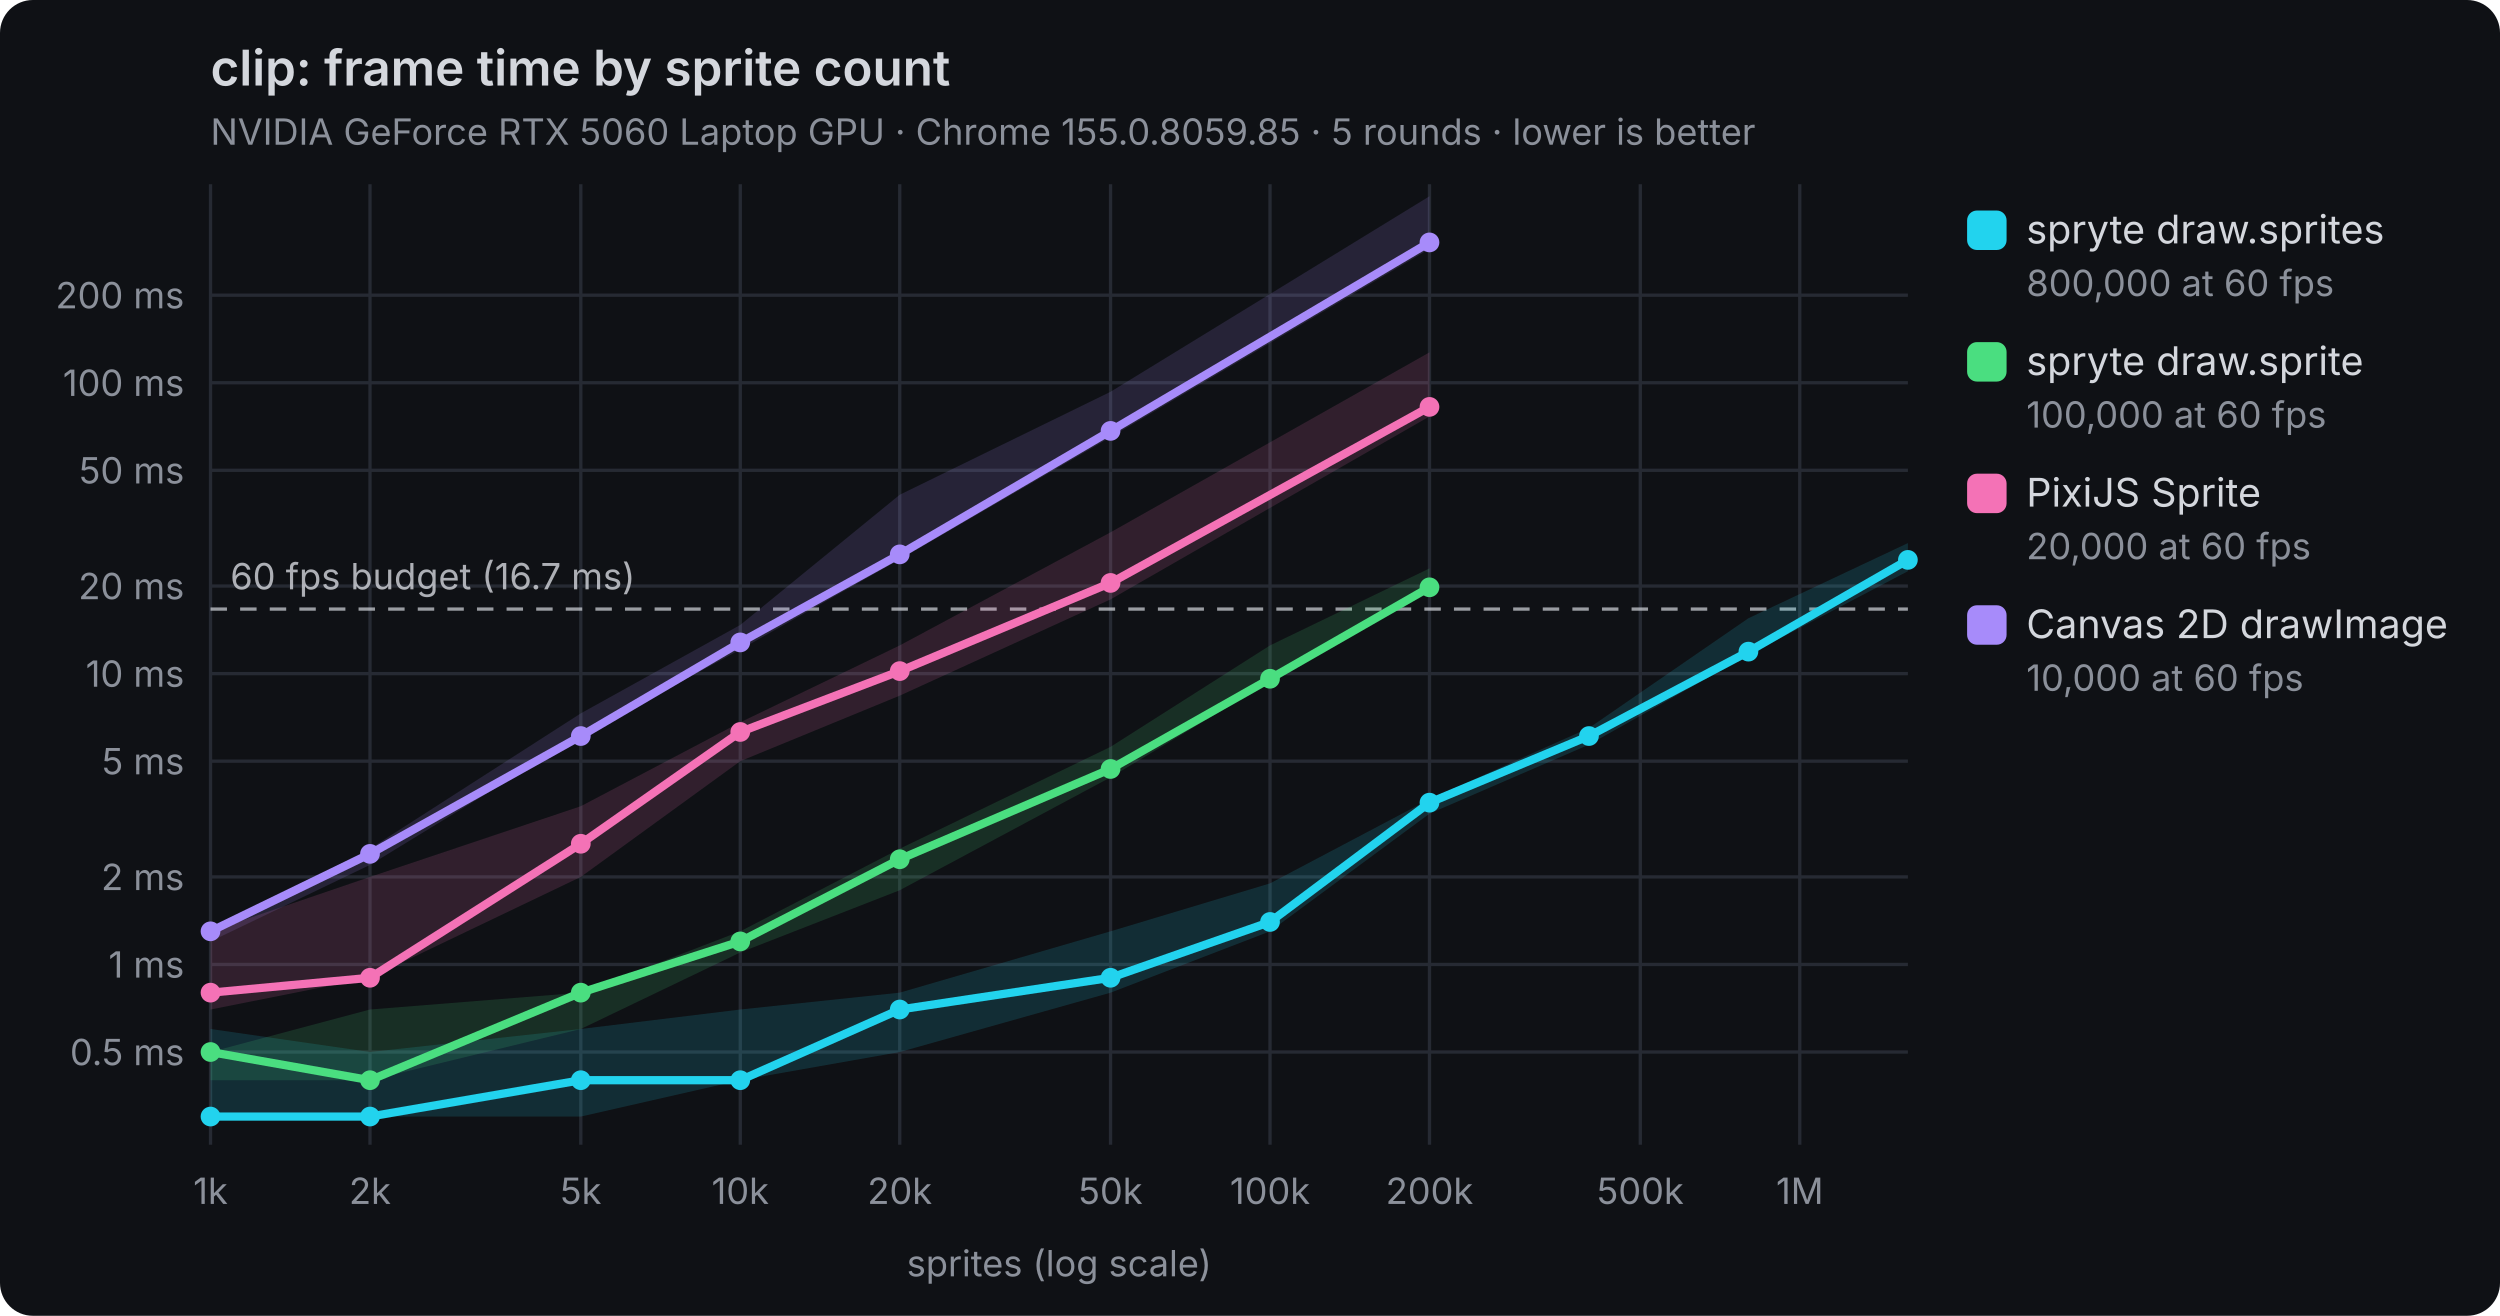
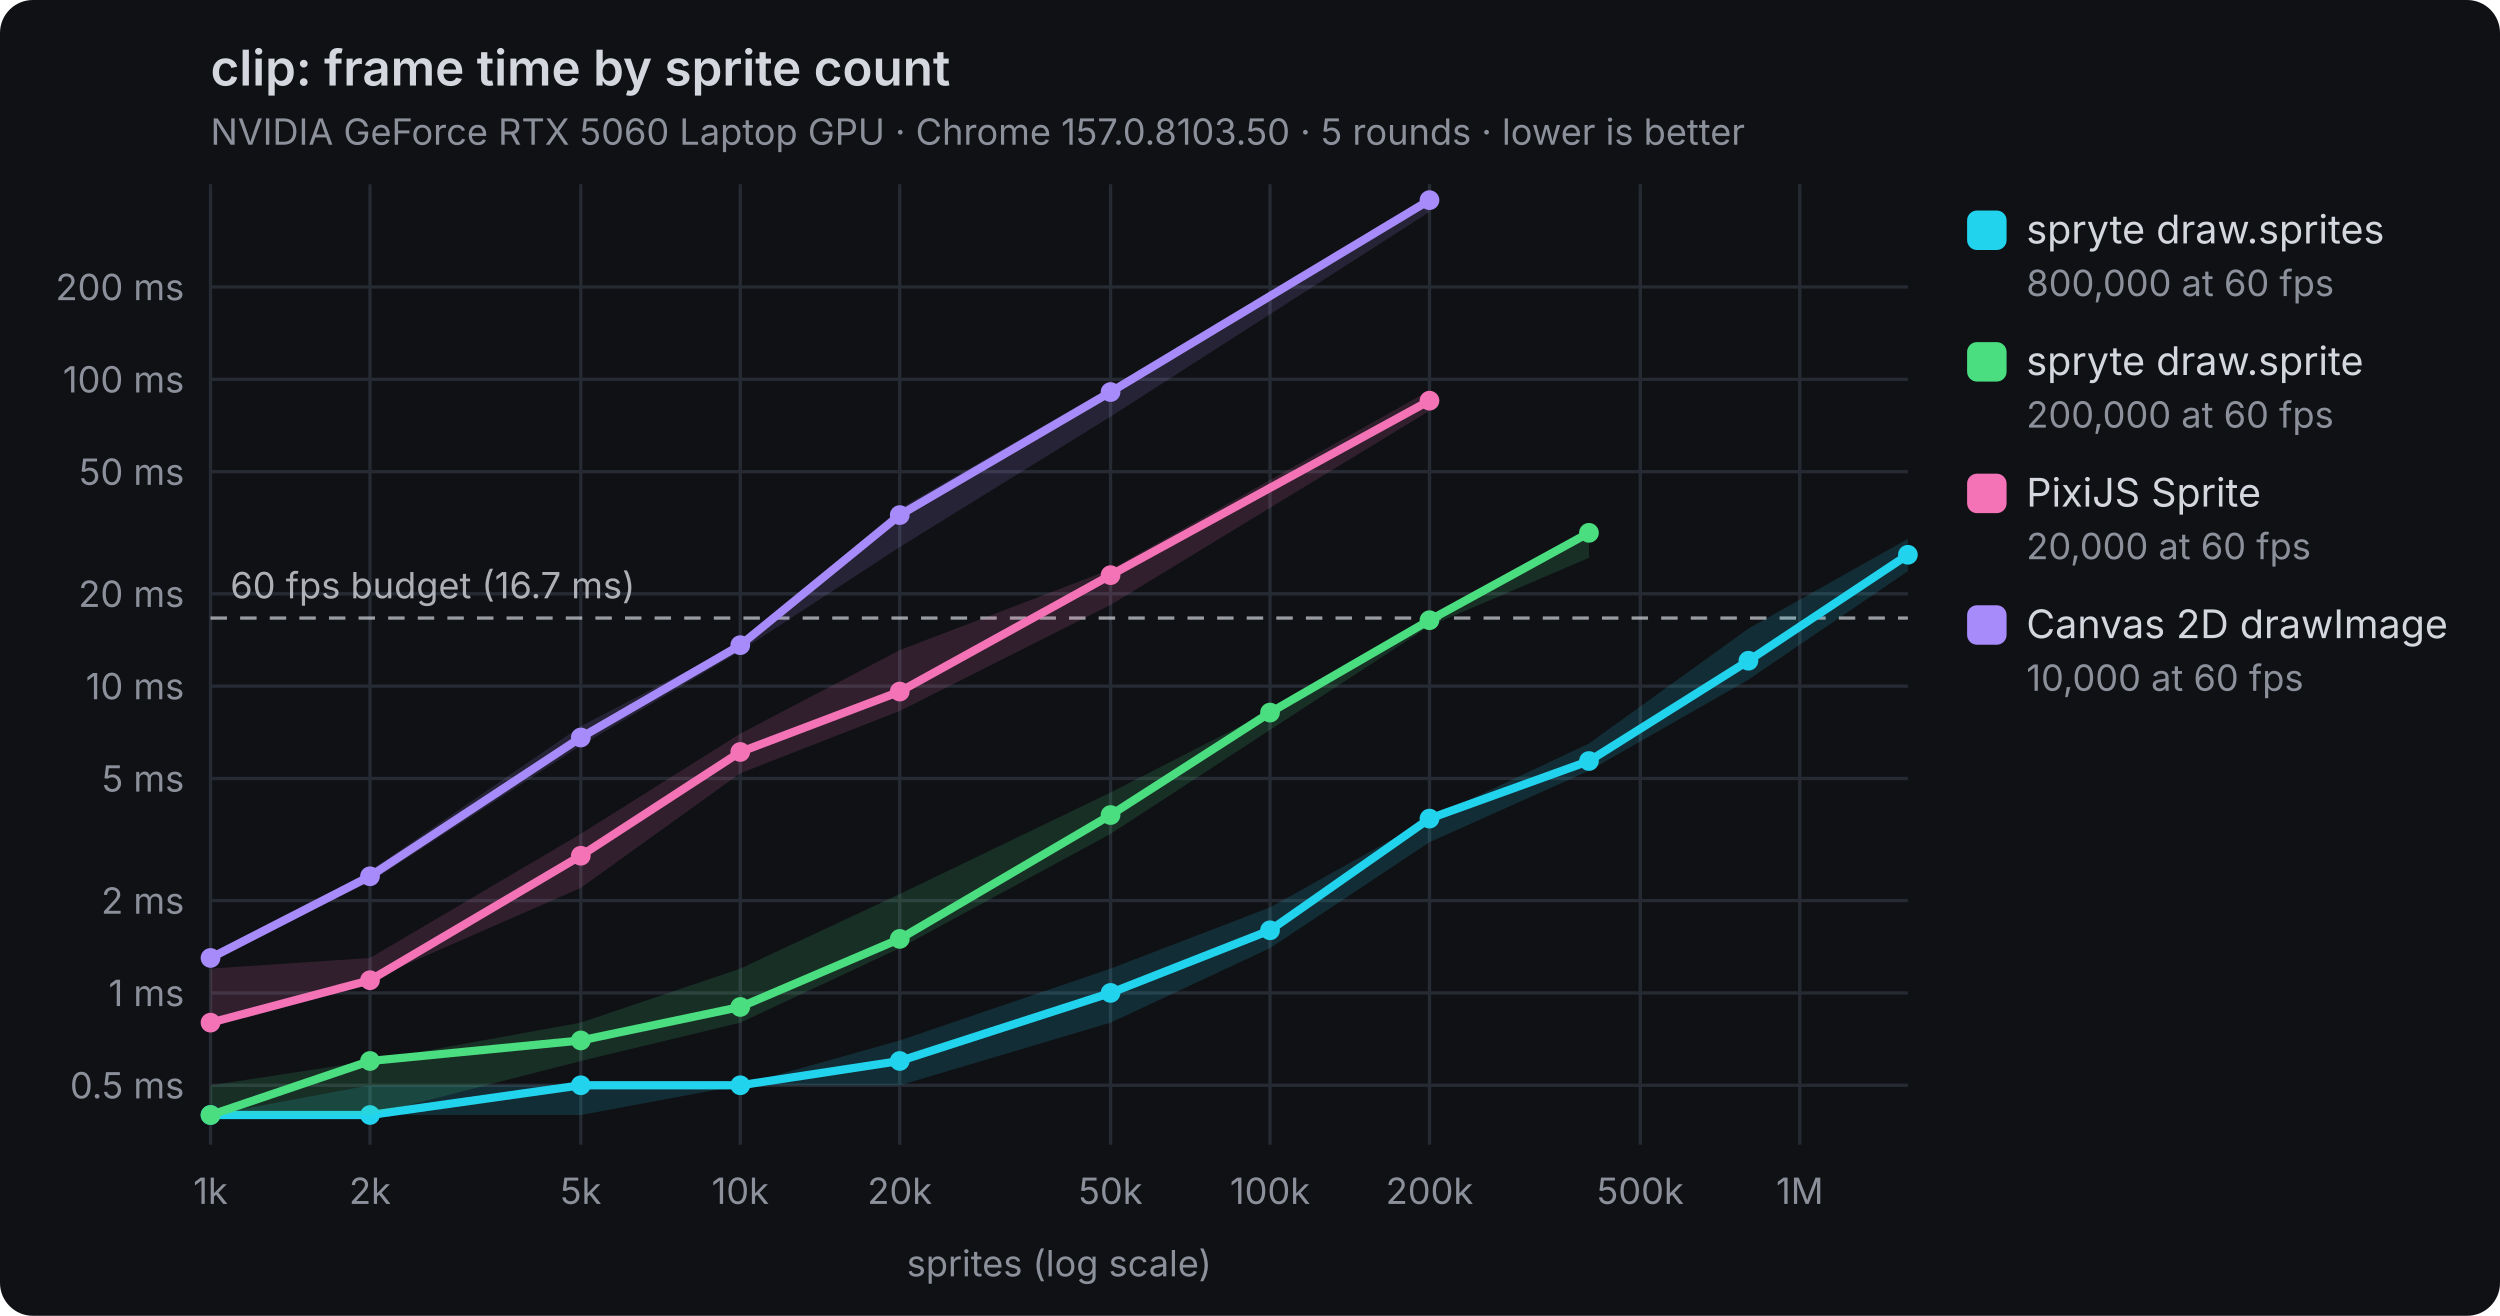
<svg xmlns="http://www.w3.org/2000/svg" viewBox="0 0 760 400" width="760" height="400" font-family="ui-sans-serif, system-ui, -apple-system, Segoe UI, sans-serif" role="img" aria-label="clip: frame time by count">
  <rect width="760" height="400" rx="10" fill="#0f1115" />
  <text x="64" y="26" fill="#d4d7dd" font-size="15" font-weight="600">clip: frame time by sprite count</text>
-   <text x="64" y="44" fill="#8b909a" font-size="11">NVIDIA GeForce RTX 5060 Laptop GPU · Chrome 155.0.8059.85 · 5 rounds · lower is better</text>
-   <line x1="64" x2="580" y1="319.815" y2="319.815" stroke="#262a33" />
-   <text x="56" y="323.815" fill="#8b909a" font-size="11" text-anchor="end">0.5 ms</text>
-   <line x1="64" x2="580" y1="293.197" y2="293.197" stroke="#262a33" />
-   <text x="56" y="297.197" fill="#8b909a" font-size="11" text-anchor="end">1 ms</text>
-   <line x1="64" x2="580" y1="266.58" y2="266.58" stroke="#262a33" />
-   <text x="56" y="270.58" fill="#8b909a" font-size="11" text-anchor="end">2 ms</text>
-   <line x1="64" x2="580" y1="231.393" y2="231.393" stroke="#262a33" />
-   <text x="56" y="235.393" fill="#8b909a" font-size="11" text-anchor="end">5 ms</text>
-   <line x1="64" x2="580" y1="204.776" y2="204.776" stroke="#262a33" />
-   <text x="56" y="208.776" fill="#8b909a" font-size="11" text-anchor="end">10 ms</text>
-   <line x1="64" x2="580" y1="178.158" y2="178.158" stroke="#262a33" />
-   <text x="56" y="182.158" fill="#8b909a" font-size="11" text-anchor="end">20 ms</text>
-   <line x1="64" x2="580" y1="142.971" y2="142.971" stroke="#262a33" />
-   <text x="56" y="146.971" fill="#8b909a" font-size="11" text-anchor="end">50 ms</text>
-   <line x1="64" x2="580" y1="116.354" y2="116.354" stroke="#262a33" />
-   <text x="56" y="120.354" fill="#8b909a" font-size="11" text-anchor="end">100 ms</text>
-   <line x1="64" x2="580" y1="89.736" y2="89.736" stroke="#262a33" />
-   <text x="56" y="93.736" fill="#8b909a" font-size="11" text-anchor="end">200 ms</text>
+   <text x="64" y="44" fill="#8b909a" font-size="11">NVIDIA GeForce RTX 5060 Laptop GPU · Chrome 157.0.8103.50 · 5 rounds · lower is better</text>
+   <line x1="64" x2="580" y1="329.923" y2="329.923" stroke="#262a33" />
+   <text x="56" y="333.923" fill="#8b909a" font-size="11" text-anchor="end">0.5 ms</text>
+   <line x1="64" x2="580" y1="301.848" y2="301.848" stroke="#262a33" />
+   <text x="56" y="305.848" fill="#8b909a" font-size="11" text-anchor="end">1 ms</text>
+   <line x1="64" x2="580" y1="273.772" y2="273.772" stroke="#262a33" />
+   <text x="56" y="277.772" fill="#8b909a" font-size="11" text-anchor="end">2 ms</text>
+   <line x1="64" x2="580" y1="236.658" y2="236.658" stroke="#262a33" />
+   <text x="56" y="240.658" fill="#8b909a" font-size="11" text-anchor="end">5 ms</text>
+   <line x1="64" x2="580" y1="208.582" y2="208.582" stroke="#262a33" />
+   <text x="56" y="212.582" fill="#8b909a" font-size="11" text-anchor="end">10 ms</text>
+   <line x1="64" x2="580" y1="180.507" y2="180.507" stroke="#262a33" />
+   <text x="56" y="184.507" fill="#8b909a" font-size="11" text-anchor="end">20 ms</text>
+   <line x1="64" x2="580" y1="143.393" y2="143.393" stroke="#262a33" />
+   <text x="56" y="147.393" fill="#8b909a" font-size="11" text-anchor="end">50 ms</text>
+   <line x1="64" x2="580" y1="115.317" y2="115.317" stroke="#262a33" />
+   <text x="56" y="119.317" fill="#8b909a" font-size="11" text-anchor="end">100 ms</text>
+   <line x1="64" x2="580" y1="87.242" y2="87.242" stroke="#262a33" />
+   <text x="56" y="91.242" fill="#8b909a" font-size="11" text-anchor="end">200 ms</text>
  <line x1="64" x2="64" y1="56" y2="348" stroke="#262a33" />
  <text x="64" y="366" fill="#8b909a" font-size="11" text-anchor="middle">1k</text>
  <line x1="112.479" x2="112.479" y1="56" y2="348" stroke="#262a33" />
  <text x="112.479" y="366" fill="#8b909a" font-size="11" text-anchor="middle">2k</text>
  <line x1="176.564" x2="176.564" y1="56" y2="348" stroke="#262a33" />
  <text x="176.564" y="366" fill="#8b909a" font-size="11" text-anchor="middle">5k</text>
  <line x1="225.043" x2="225.043" y1="56" y2="348" stroke="#262a33" />
  <text x="225.043" y="366" fill="#8b909a" font-size="11" text-anchor="middle">10k</text>
  <line x1="273.521" x2="273.521" y1="56" y2="348" stroke="#262a33" />
  <text x="273.521" y="366" fill="#8b909a" font-size="11" text-anchor="middle">20k</text>
  <line x1="337.607" x2="337.607" y1="56" y2="348" stroke="#262a33" />
  <text x="337.607" y="366" fill="#8b909a" font-size="11" text-anchor="middle">50k</text>
  <line x1="386.085" x2="386.085" y1="56" y2="348" stroke="#262a33" />
  <text x="386.085" y="366" fill="#8b909a" font-size="11" text-anchor="middle">100k</text>
  <line x1="434.564" x2="434.564" y1="56" y2="348" stroke="#262a33" />
  <text x="434.564" y="366" fill="#8b909a" font-size="11" text-anchor="middle">200k</text>
  <line x1="498.649" x2="498.649" y1="56" y2="348" stroke="#262a33" />
  <text x="498.649" y="366" fill="#8b909a" font-size="11" text-anchor="middle">500k</text>
  <line x1="547.128" x2="547.128" y1="56" y2="348" stroke="#262a33" />
  <text x="547.128" y="366" fill="#8b909a" font-size="11" text-anchor="middle">1M</text>
  <text x="322" y="388" fill="#8b909a" font-size="11" text-anchor="middle">sprites (log scale)</text>
-   <line x1="64" x2="580" y1="185.159" y2="185.159" stroke="#d4d7dd" stroke-dasharray="5 4" opacity="0.7" />
-   <text x="70" y="179.159" fill="#d4d7dd" font-size="11" opacity="0.8">60 fps budget (16.7 ms)</text>
-   <polygon points="64,339.431 112.479,339.431 176.564,339.431 225.043,328.384 273.521,319.815 337.607,301.766 386.085,283.122 434.564,247.349 483.043,226.362 531.521,199.076 580,173.635 580,165.1 531.521,187.946 483.043,221.318 434.564,242.956 386.085,268.549 337.607,283.122 273.521,301.766 225.043,306.894 176.564,312.813 112.479,319.815 64,312.813" fill="#22d3ee" opacity="0.15" />
-   <polyline points="64,339.431 112.479,339.431 176.564,328.384 225.043,328.384 273.521,306.894 337.607,297.243 386.085,280.276 434.564,244.008 483.043,223.757 531.521,198.096 580,170.208" fill="none" stroke="#22d3ee" stroke-width="2.5" stroke-linejoin="round" />
-   <circle cx="64" cy="339.431" r="3" fill="#22d3ee" />
-   <circle cx="112.479" cy="339.431" r="3" fill="#22d3ee" />
-   <circle cx="176.564" cy="328.384" r="3" fill="#22d3ee" />
-   <circle cx="225.043" cy="328.384" r="3" fill="#22d3ee" />
-   <circle cx="273.521" cy="306.894" r="3" fill="#22d3ee" />
-   <circle cx="337.607" cy="297.243" r="3" fill="#22d3ee" />
-   <circle cx="386.085" cy="280.276" r="3" fill="#22d3ee" />
-   <circle cx="434.564" cy="244.008" r="3" fill="#22d3ee" />
-   <circle cx="483.043" cy="223.757" r="3" fill="#22d3ee" />
-   <circle cx="531.521" cy="198.096" r="3" fill="#22d3ee" />
-   <circle cx="580" cy="170.208" r="3" fill="#22d3ee" />
-   <polygon points="64,328.384 112.479,328.384 176.564,312.813 225.043,289.537 273.521,270.626 337.607,236.302 386.085,207.152 434.564,179.328 434.564,172.791 386.085,196.207 337.607,227.041 273.521,258.011 225.043,283.122 176.564,301.766 112.479,306.894 64,319.815" fill="#4ade80" opacity="0.15" />
-   <polyline points="64,319.815 112.479,328.384 176.564,301.766 225.043,286.196 273.521,261.213 337.607,233.769 386.085,206.343 434.564,178.544" fill="none" stroke="#4ade80" stroke-width="2.5" stroke-linejoin="round" />
-   <circle cx="64" cy="319.815" r="3" fill="#4ade80" />
-   <circle cx="112.479" cy="328.384" r="3" fill="#4ade80" />
-   <circle cx="176.564" cy="301.766" r="3" fill="#4ade80" />
-   <circle cx="225.043" cy="286.196" r="3" fill="#4ade80" />
-   <circle cx="273.521" cy="261.213" r="3" fill="#4ade80" />
-   <circle cx="337.607" cy="233.769" r="3" fill="#4ade80" />
-   <circle cx="386.085" cy="206.343" r="3" fill="#4ade80" />
-   <circle cx="434.564" cy="178.544" r="3" fill="#4ade80" />
-   <polygon points="64,306.894 112.479,297.243 176.564,266.58 225.043,231.393 273.521,211.471 337.607,182.204 434.564,126.591 434.564,107.115 337.607,161.827 273.521,196.207 225.043,219.585 176.564,245.09 112.479,266.58 64,283.122" fill="#f472b6" opacity="0.15" />
-   <polyline points="64,301.766 112.479,297.243 176.564,256.505 225.043,222.518 273.521,204.015 337.607,177.21 434.564,123.695" fill="none" stroke="#f472b6" stroke-width="2.5" stroke-linejoin="round" />
-   <circle cx="64" cy="301.766" r="3" fill="#f472b6" />
-   <circle cx="112.479" cy="297.243" r="3" fill="#f472b6" />
-   <circle cx="176.564" cy="256.505" r="3" fill="#f472b6" />
-   <circle cx="225.043" cy="222.518" r="3" fill="#f472b6" />
-   <circle cx="273.521" cy="204.015" r="3" fill="#f472b6" />
-   <circle cx="337.607" cy="177.21" r="3" fill="#f472b6" />
-   <circle cx="434.564" cy="123.695" r="3" fill="#f472b6" />
-   <polygon points="64,286.196 112.479,262.92 176.564,223.757 225.043,197.456 273.521,170.053 337.607,132.896 434.564,75.654 434.564,59.66 337.607,119.099 273.521,150.405 225.043,189.981 176.564,216.861 112.479,258.011 64,283.122" fill="#a78bfa" opacity="0.15" />
-   <polyline points="64,283.122 112.479,259.578 176.564,223.757 225.043,195.296 273.521,168.529 337.607,130.995 434.564,73.695" fill="none" stroke="#a78bfa" stroke-width="2.5" stroke-linejoin="round" />
-   <circle cx="64" cy="283.122" r="3" fill="#a78bfa" />
-   <circle cx="112.479" cy="259.578" r="3" fill="#a78bfa" />
-   <circle cx="176.564" cy="223.757" r="3" fill="#a78bfa" />
-   <circle cx="225.043" cy="195.296" r="3" fill="#a78bfa" />
-   <circle cx="273.521" cy="168.529" r="3" fill="#a78bfa" />
-   <circle cx="337.607" cy="130.995" r="3" fill="#a78bfa" />
-   <circle cx="434.564" cy="73.695" r="3" fill="#a78bfa" />
+   <line x1="64" x2="580" y1="187.892" y2="187.892" stroke="#d4d7dd" stroke-dasharray="5 4" opacity="0.7" />
+   <text x="70" y="181.892" fill="#d4d7dd" font-size="11" opacity="0.8">60 fps budget (16.7 ms)</text>
+   <polygon points="64,338.962 112.479,338.962 176.564,338.962 225.043,329.923 273.521,329.923 337.607,310.886 386.085,288.219 434.564,256.021 483.043,234.298 531.521,206.606 580,173.631 580,163.815 531.521,191.093 483.043,226.031 434.564,248.854 386.085,275.85 337.607,294.463 273.521,316.295 225.043,329.923 176.564,329.923 112.479,329.923 64,338.962" fill="#22d3ee" opacity="0.15" />
+   <polyline points="64,338.962 112.479,338.962 176.564,329.923 225.043,329.923 273.521,322.538 337.607,301.848 386.085,282.81 434.564,248.854 483.043,231.351 531.521,200.861 580,168.652" fill="none" stroke="#22d3ee" stroke-width="2.5" stroke-linejoin="round" />
+   <circle cx="64" cy="338.962" r="3" fill="#22d3ee" />
+   <circle cx="112.479" cy="338.962" r="3" fill="#22d3ee" />
+   <circle cx="176.564" cy="329.923" r="3" fill="#22d3ee" />
+   <circle cx="225.043" cy="329.923" r="3" fill="#22d3ee" />
+   <circle cx="273.521" cy="322.538" r="3" fill="#22d3ee" />
+   <circle cx="337.607" cy="301.848" r="3" fill="#22d3ee" />
+   <circle cx="386.085" cy="282.81" r="3" fill="#22d3ee" />
+   <circle cx="434.564" cy="248.854" r="3" fill="#22d3ee" />
+   <circle cx="483.043" cy="231.351" r="3" fill="#22d3ee" />
+   <circle cx="531.521" cy="200.861" r="3" fill="#22d3ee" />
+   <circle cx="580" cy="168.652" r="3" fill="#22d3ee" />
+   <polygon points="64,338.962 112.479,338.962 176.564,322.538 225.043,310.886 273.521,288.219 337.607,253.488 386.085,221.888 434.564,190.312 483.043,169.57 483.043,161.092 434.564,188.054 386.085,216.13 337.607,240.926 273.521,271.796 225.043,294.463 176.564,310.886 112.479,322.538 64,329.923" fill="#4ade80" opacity="0.15" />
+   <polyline points="64,338.962 112.479,322.538 176.564,316.295 225.043,306.115 273.521,285.425 337.607,247.774 386.085,216.621 434.564,188.545 483.043,161.979" fill="none" stroke="#4ade80" stroke-width="2.5" stroke-linejoin="round" />
+   <circle cx="64" cy="338.962" r="3" fill="#4ade80" />
+   <circle cx="112.479" cy="322.538" r="3" fill="#4ade80" />
+   <circle cx="176.564" cy="316.295" r="3" fill="#4ade80" />
+   <circle cx="225.043" cy="306.115" r="3" fill="#4ade80" />
+   <circle cx="273.521" cy="285.425" r="3" fill="#4ade80" />
+   <circle cx="337.607" cy="247.774" r="3" fill="#4ade80" />
+   <circle cx="386.085" cy="216.621" r="3" fill="#4ade80" />
+   <circle cx="434.564" cy="188.545" r="3" fill="#4ade80" />
+   <circle cx="483.043" cy="161.979" r="3" fill="#4ade80" />
+   <polygon points="64,310.886 112.479,297.987 176.564,269.912 225.043,235.069 273.521,216.13 337.607,183.884 434.564,124.865 434.564,118.739 337.607,173.122 273.521,197.645 225.043,223.029 176.564,253.488 112.479,291.221 64,294.463" fill="#f472b6" opacity="0.15" />
+   <polyline points="64,310.886 112.479,297.987 176.564,260.143 225.043,228.604 273.521,210.236 337.607,174.846 434.564,121.805" fill="none" stroke="#f472b6" stroke-width="2.5" stroke-linejoin="round" />
+   <circle cx="64" cy="310.886" r="3" fill="#f472b6" />
+   <circle cx="112.479" cy="297.987" r="3" fill="#f472b6" />
+   <circle cx="176.564" cy="260.143" r="3" fill="#f472b6" />
+   <circle cx="225.043" cy="228.604" r="3" fill="#f472b6" />
+   <circle cx="273.521" cy="210.236" r="3" fill="#f472b6" />
+   <circle cx="337.607" cy="174.846" r="3" fill="#f472b6" />
+   <circle cx="434.564" cy="121.805" r="3" fill="#f472b6" />
+   <polygon points="64,291.221 112.479,268.111 176.564,226.659 225.043,197.956 273.521,166.304 337.607,126.647 434.564,64.401 434.564,59.86 337.607,117.694 273.521,154.616 225.043,195.537 176.564,220.779 112.479,264.734 64,291.221" fill="#a78bfa" opacity="0.15" />
+   <polyline points="64,291.221 112.479,266.387 176.564,224.204 225.043,196.128 273.521,156.586 337.607,119.182 434.564,60.841" fill="none" stroke="#a78bfa" stroke-width="2.5" stroke-linejoin="round" />
+   <circle cx="64" cy="291.221" r="3" fill="#a78bfa" />
+   <circle cx="112.479" cy="266.387" r="3" fill="#a78bfa" />
+   <circle cx="176.564" cy="224.204" r="3" fill="#a78bfa" />
+   <circle cx="225.043" cy="196.128" r="3" fill="#a78bfa" />
+   <circle cx="273.521" cy="156.586" r="3" fill="#a78bfa" />
+   <circle cx="337.607" cy="119.182" r="3" fill="#a78bfa" />
+   <circle cx="434.564" cy="60.841" r="3" fill="#a78bfa" />
  <rect x="598" y="64" width="12" height="12" rx="3" fill="#22d3ee" />
  <text x="616" y="74" fill="#d4d7dd" font-size="12">spryte draw.sprites</text>
  <text x="616" y="90" fill="#8b909a" font-size="11">800,000 at 60 fps</text>
  <rect x="598" y="104" width="12" height="12" rx="3" fill="#4ade80" />
  <text x="616" y="114" fill="#d4d7dd" font-size="12">spryte draw.sprite</text>
-   <text x="616" y="130" fill="#8b909a" font-size="11">100,000 at 60 fps</text>
+   <text x="616" y="130" fill="#8b909a" font-size="11">200,000 at 60 fps</text>
  <rect x="598" y="144" width="12" height="12" rx="3" fill="#f472b6" />
  <text x="616" y="154" fill="#d4d7dd" font-size="12">PixiJS Sprite</text>
  <text x="616" y="170" fill="#8b909a" font-size="11">20,000 at 60 fps</text>
  <rect x="598" y="184" width="12" height="12" rx="3" fill="#a78bfa" />
  <text x="616" y="194" fill="#d4d7dd" font-size="12">Canvas 2D drawImage</text>
  <text x="616" y="210" fill="#8b909a" font-size="11">10,000 at 60 fps</text>
</svg>
